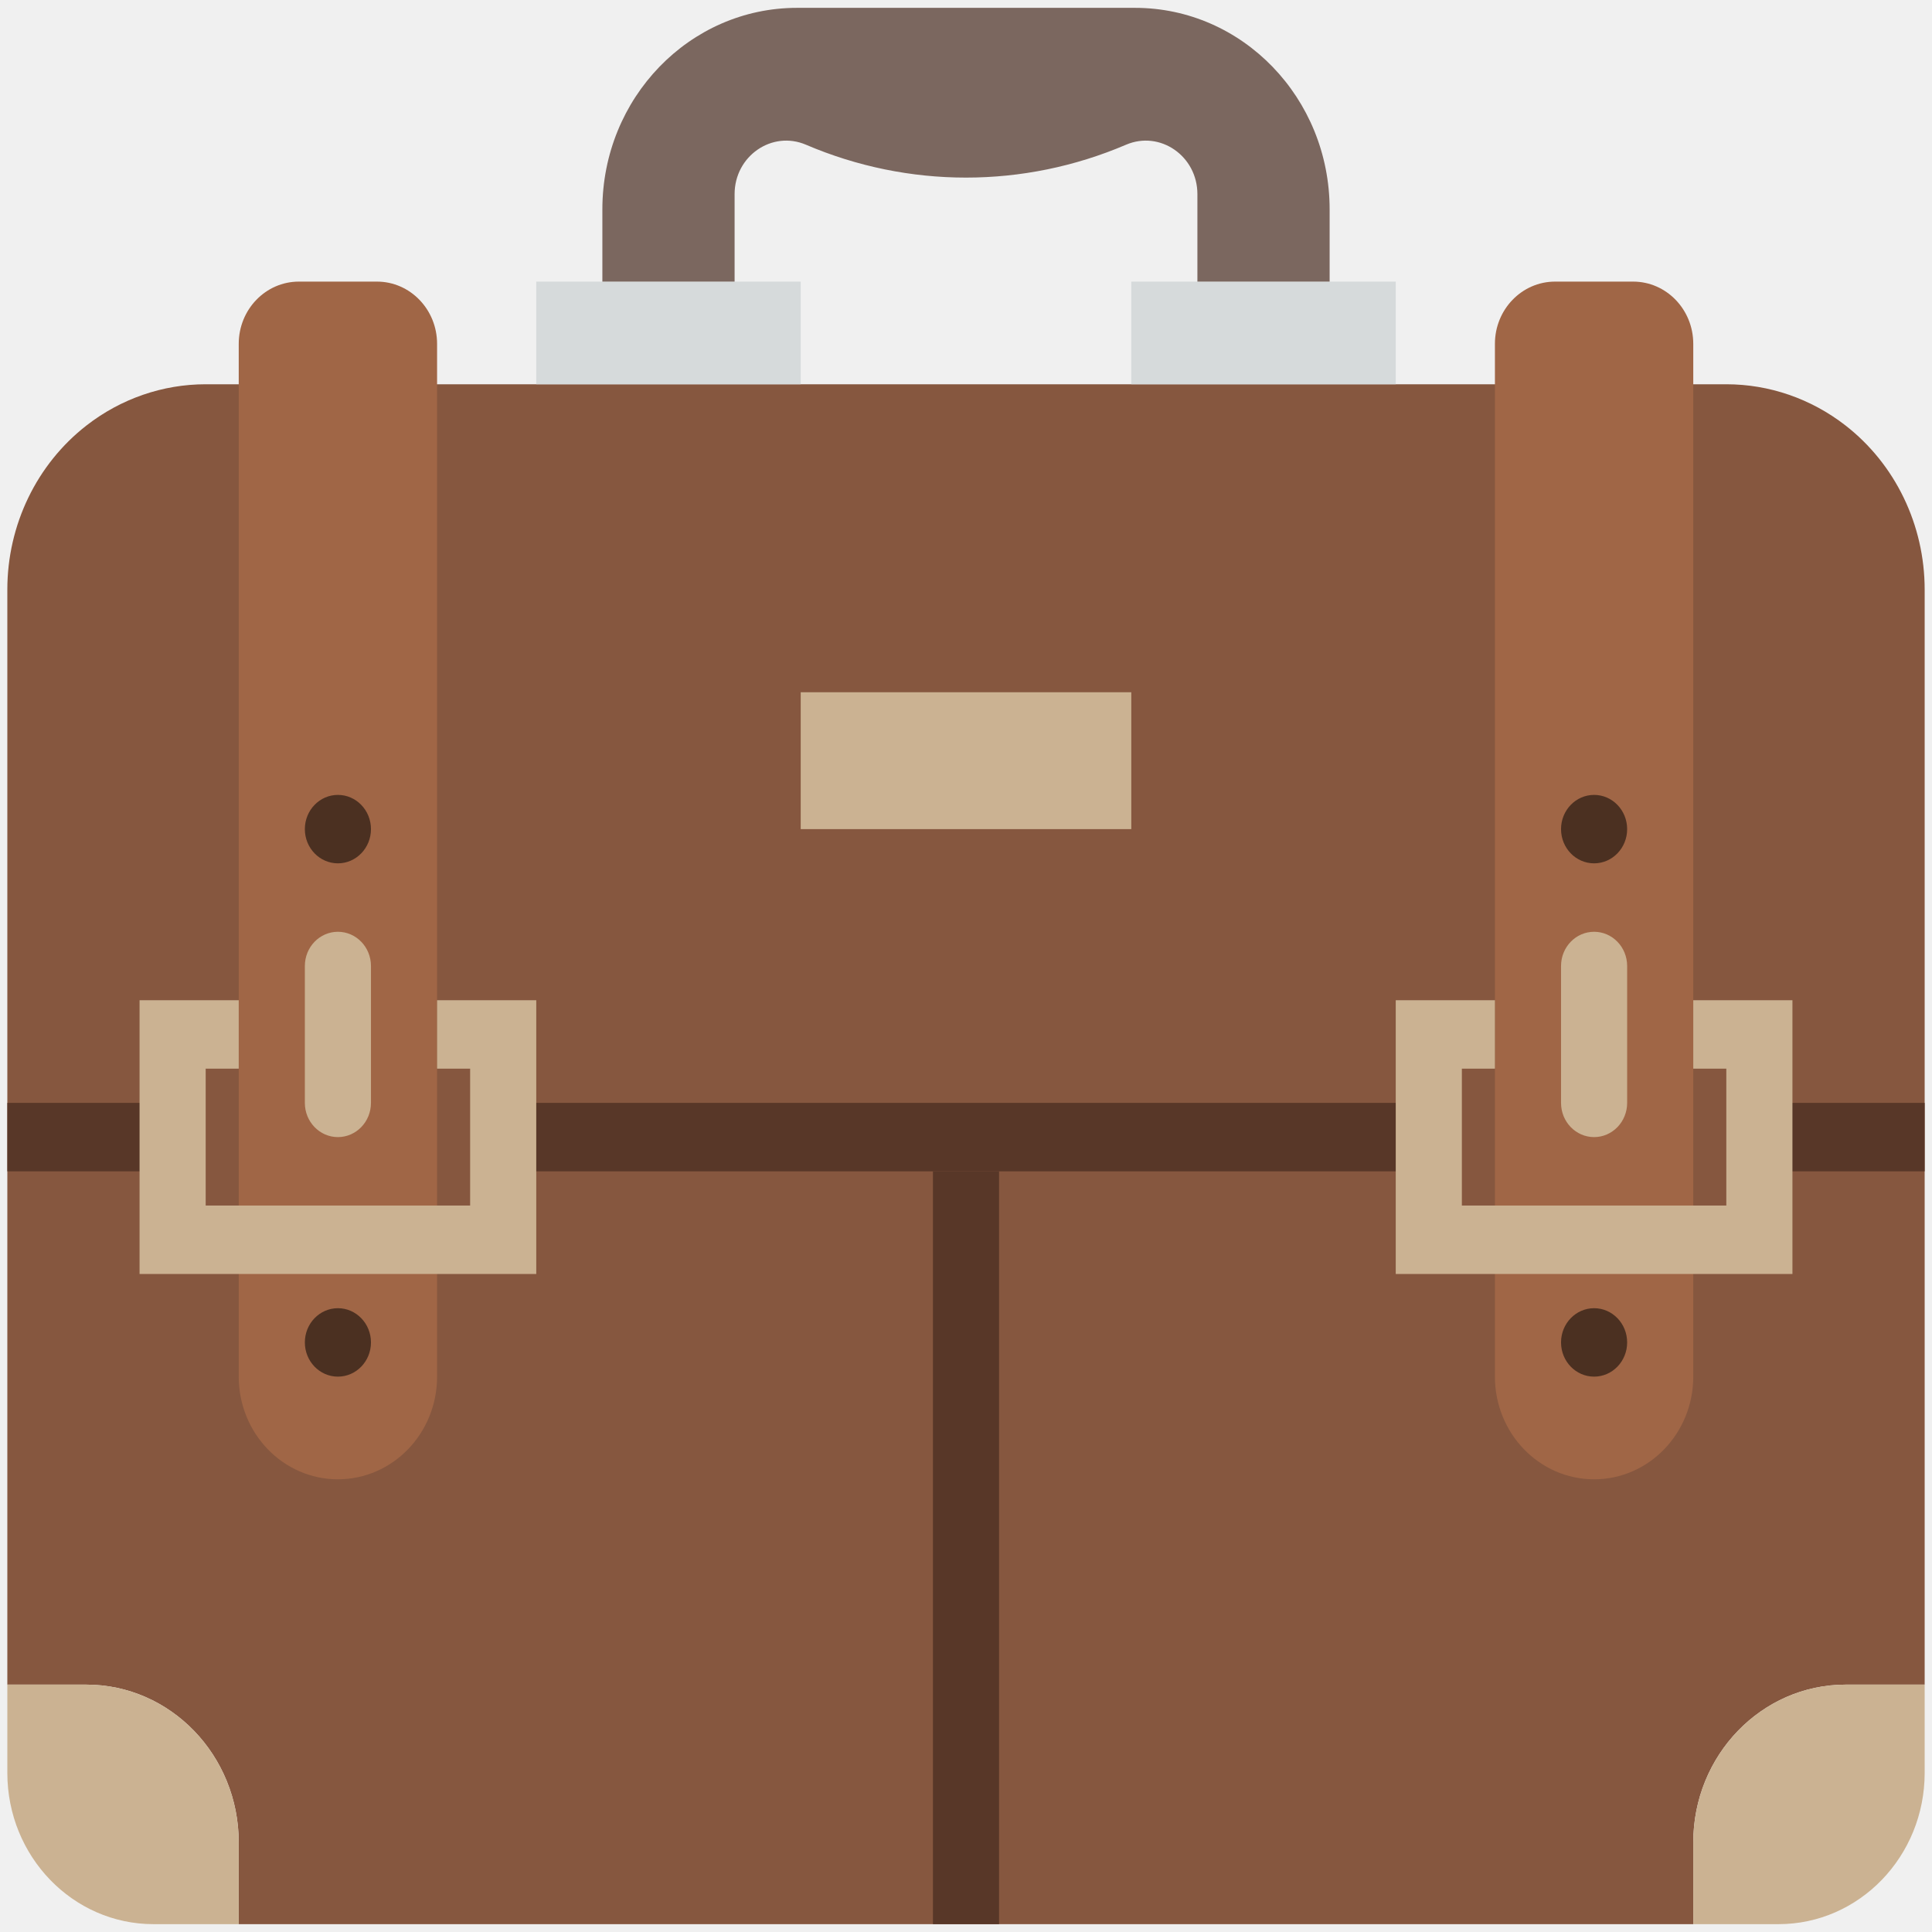
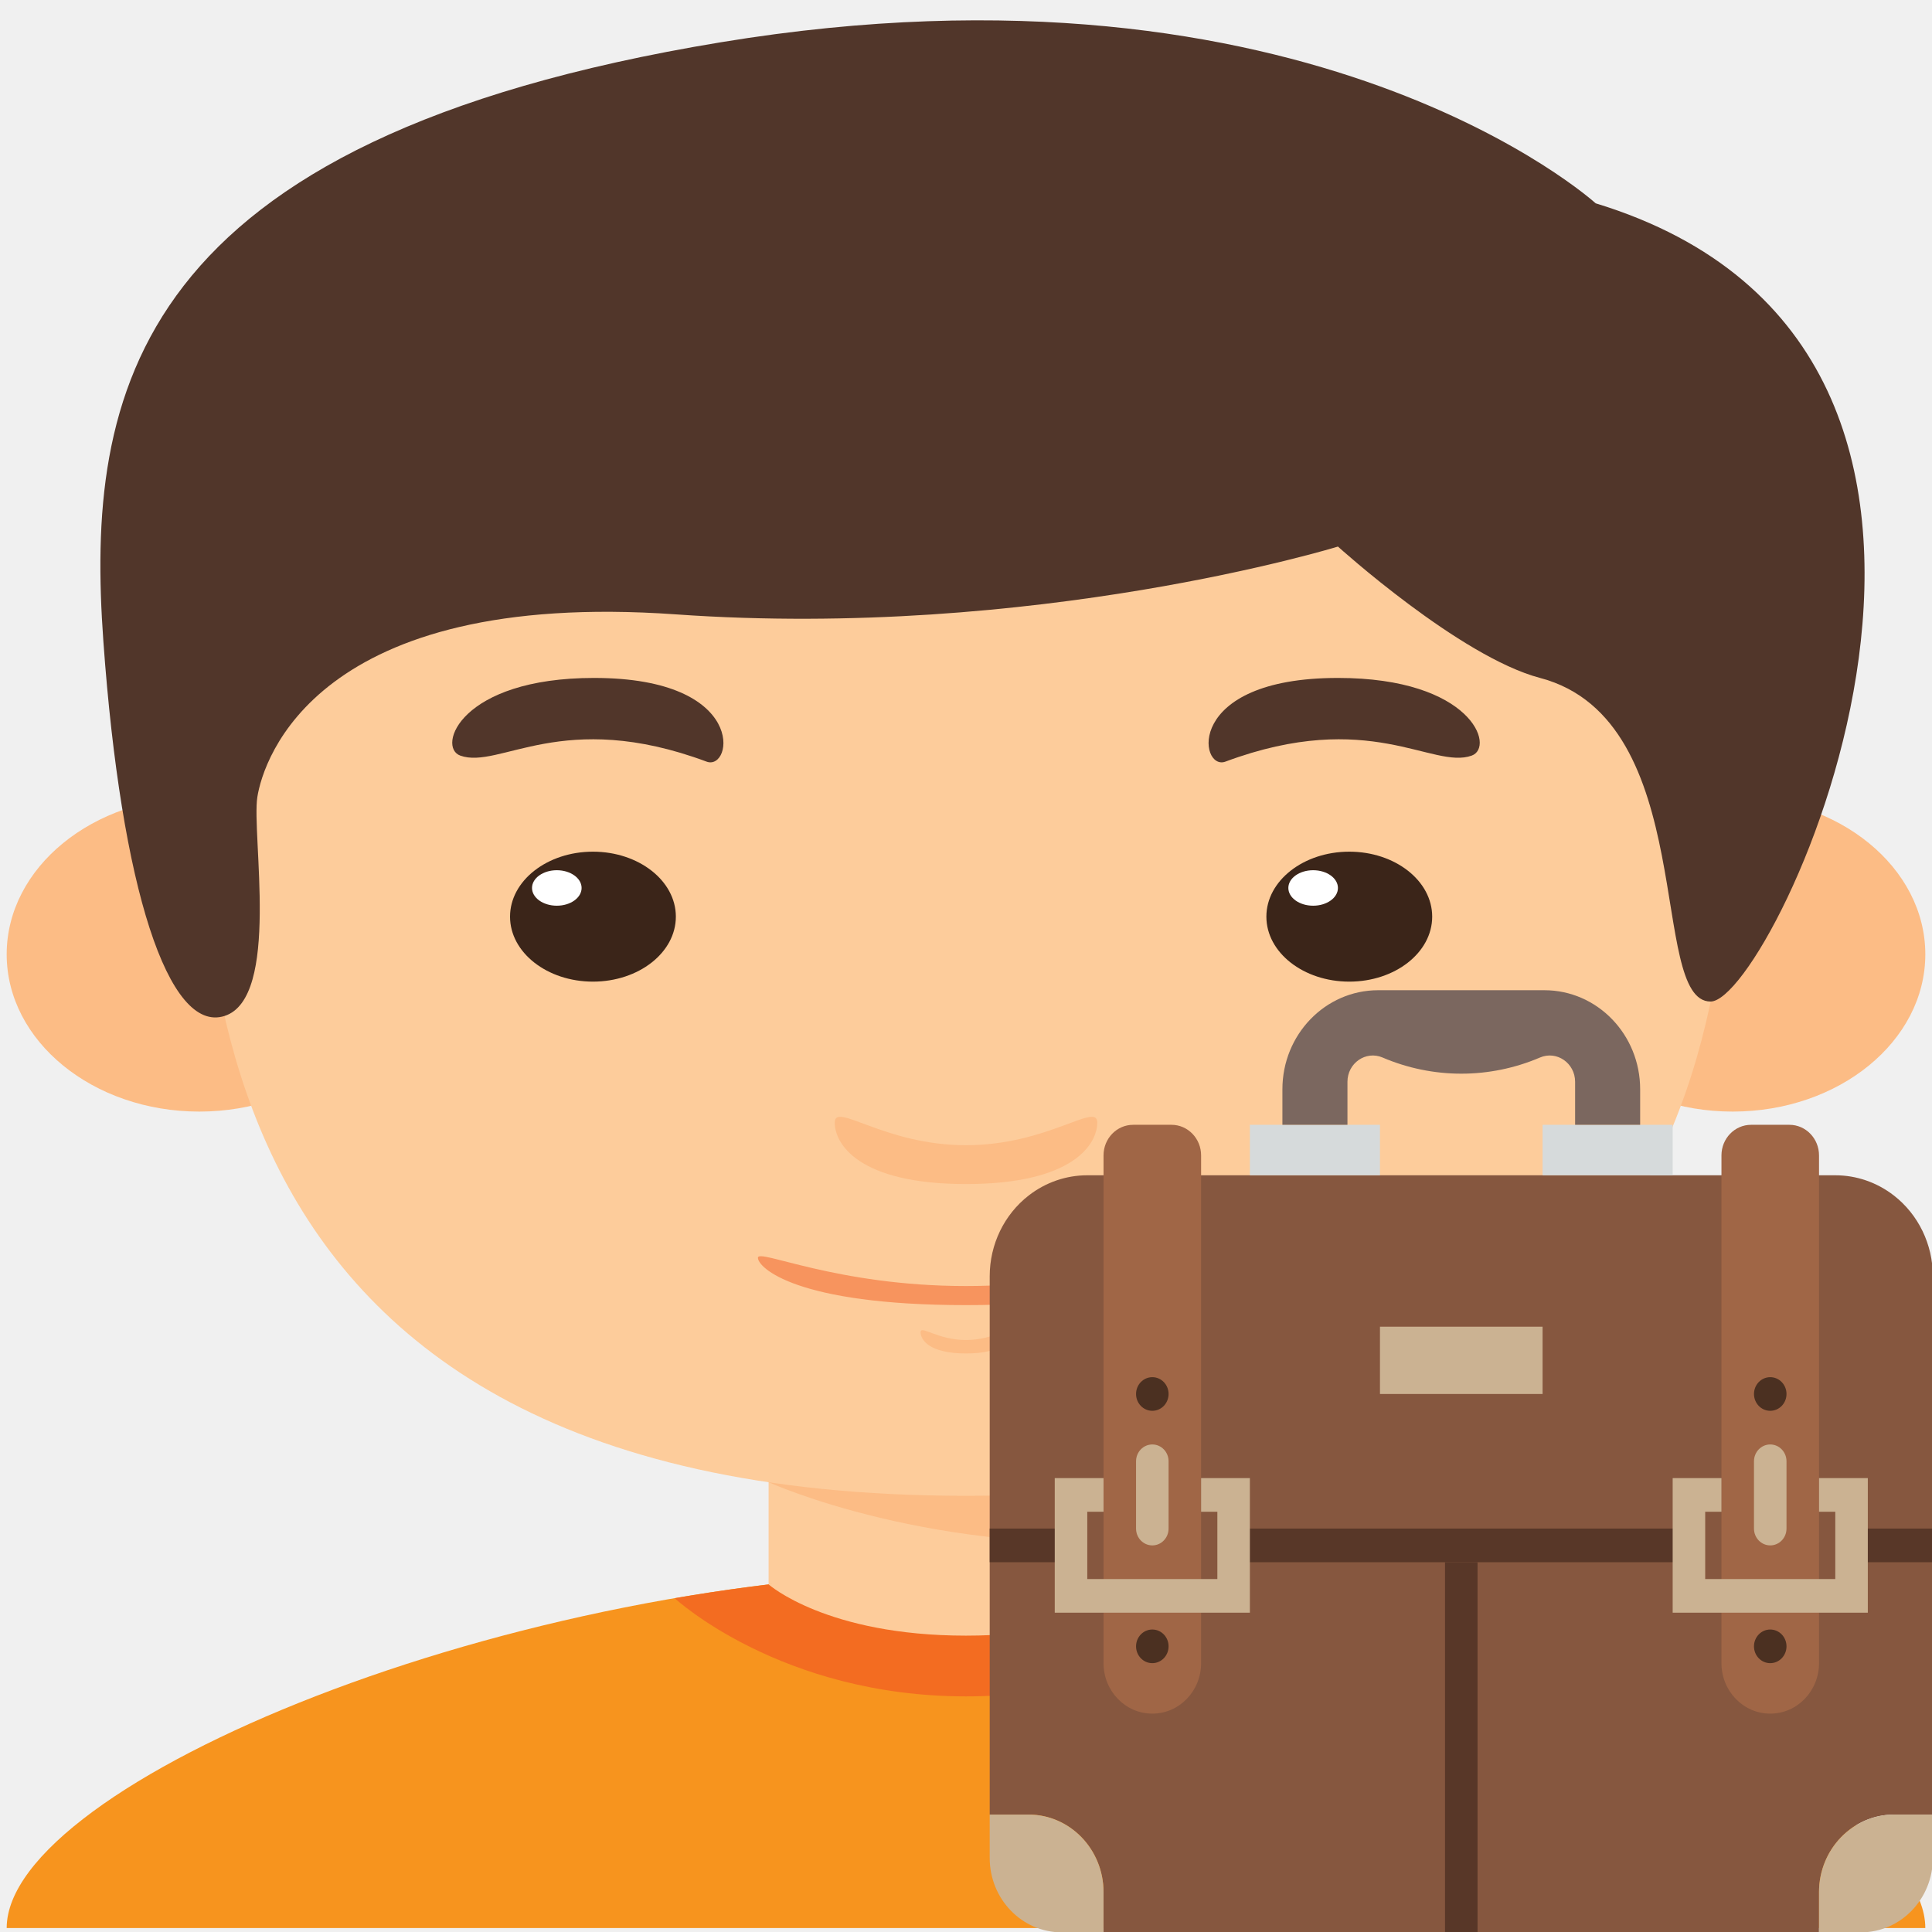
<svg xmlns="http://www.w3.org/2000/svg" viewBox="0 0 48 48" id="svg2" version="1.1">
  <defs id="defs4">
    <linearGradient id="0" gradientUnits="userSpaceOnUse" x1="3.147" x2="18.772">
      <stop stop-color="#e6f3ff" id="stop7" />
      <stop offset="1" stop-color="#dcffe7" id="stop9" />
    </linearGradient>
    <linearGradient id="1" x1="409.57" y1="542.8" x2="409.94" y2="501.23" gradientUnits="userSpaceOnUse" gradientTransform="matrix(1.090911,0,0,1.065285,-421.7094,-535.0526)">
      <stop stop-color="#197cf1" id="stop12" />
      <stop offset="1" stop-color="#20bcfa" id="stop14" />
    </linearGradient>
  </defs>
-   <g id="g3" transform="matrix(0.8213033,0,0,0.8501816,0.1822042,-0.6552656)">
+   <g id="g3-7" transform="matrix(0.3336812,0,0,0.2387799,-9.117192,0.504872)">
+     <g id="g5">
+       <rect x="84.55" y="148.231" style="fill:#fdcc9b" width="29.395" height="32.922" id="rect7" />
+       <path style="fill:#fcbc85" d="m 84.551,152.108 c 0,0 12.365,7.874 29.395,6.05 l 0,-9.928 -29.395,0 0,3.878 z" id="path9-6" />
+       <ellipse style="fill:#fcbc85" cx="42.164" cy="97.181" rx="14.343" ry="16.364" id="ellipse11" />
+       <ellipse style="fill:#fcbc85" cx="156.332" cy="97.181" rx="14.343" ry="16.364" id="ellipse13" />
+       <path style="fill:#fdcc9b" d="m 156.274,65.925 c 0,-24.103 -17.637,-41.741 -57.026,-41.741 -39.389,0 -57.026,17.637 -57.026,41.741 0,24.104 -4.115,87.597 57.026,87.597 61.141,0 57.026,-63.493 57.026,-87.597 z" id="path15" />
+       <g id="g17">
+         <g id="g19">
+           <ellipse style="fill:#3b2519" cx="71.472" cy="93.262" rx="6.173" ry="6.761" id="ellipse21" />
+           <circle style="fill:#ffffff" cx="68.781" cy="90.277" r="1.846" id="circle23" />
+         </g>
+         <path style="fill:#51362a" d="m 61.597,76.507 c 2.919,1.46 7.606,-4.96 18.335,0.625 1.956,1.018 3.123,-8.708 -8.377,-8.708 -9.958,0 -11.722,7.202 -9.958,8.083 z" id="path25" />
+         <g id="g27">
+           <ellipse style="fill:#3b2519" cx="127.786" cy="93.262" rx="6.173" ry="6.761" id="ellipse29" />
+           <circle style="fill:#ffffff" cx="125.095" cy="90.277" r="1.846" id="circle31" />
+         </g>
+         <path style="fill:#51362a" d="m 136.899,76.507 c -2.919,1.46 -7.606,-4.96 -18.335,0.625 -1.956,1.018 -3.123,-8.708 8.378,-8.708 9.957,0 11.72,7.202 9.957,8.083 z" id="path33" />
+       </g>
+       <path style="fill:#fcbc85" d="m 99.248,117.043 c -6.1,0 -9.774,-4.556 -9.774,-2.352 0,2.205 1.764,6.394 9.774,6.394 8.01,0 9.774,-4.189 9.774,-6.394 0,-2.205 -3.675,2.352 -9.774,2.352 z" id="path35" />
+       <path style="fill:#fcbc85" d="m 99.248,137.313 c -2.11,0 -3.381,-1.576 -3.381,-0.813 0,0.763 0.61,2.211 3.381,2.211 2.771,0 3.38,-1.448 3.38,-2.211 0,-0.763 -1.271,0.813 -3.38,0.813 z" id="path37" />
+       <path style="fill:#f7945e" d="m 99.248,131.696 c -9.668,0 -15.493,-3.937 -15.493,-2.939 0,0.998 2.796,4.924 15.493,4.924 12.697,0 15.493,-3.926 15.493,-4.924 -0.001,-0.998 -5.825,2.939 -15.493,2.939 z" id="path39" />
+     </g>
+     <path style="fill:#f7941e" d="m 99.248,161.458 0,37.038 -71.427,0 c 0,-14.992 37.623,-37.038 71.427,-37.038 z" id="path41" />
+     <path style="fill:#f7941e" d="m 99.248,161.458 0,37.038 71.427,0 c 0,-14.992 -37.623,-37.038 -71.427,-37.038 z" id="path43" />
+     <path style="fill:#f36c21" d="m 99.248,161.458 c -7.19,0 -14.552,1.005 -21.689,2.72 0.048,0.063 7.916,10.214 21.689,10.214 12.754,0 21.233,-8.693 22.462,-10.03 -7.378,-1.831 -15.012,-2.904 -22.462,-2.904 z" id="path45" />
+     <path style="fill:#fdcc9b" d="m 84.55,162.74 c 0,0 4.299,5.332 14.697,5.332 10.398,0 14.698,-5.332 14.698,-5.332 0,0 -15.248,-5.551 -29.395,0 z" id="path47" />
+     <path style="fill:#51362a" d="m 146.132,19.041 c 0,0 -21.164,-26.896 -65.152,-16.755 -43.987,10.14 -47.283,36.596 -45.96,62.335 1.323,25.74 4.85,40.84 9.022,38.974 4.172,-1.867 2.001,-18.857 2.442,-22.778 0.441,-3.921 4.409,-21.653 31.162,-19.007 26.752,2.646 49.296,-7.055 49.296,-7.055 0,0 9.075,11.471 15.047,13.669 11.934,4.391 8.02,33.67 12.696,33.67 4.676,0 27.603,-67.621 -8.553,-83.053 z" id="path49" />
+   </g>
+   <g id="g3" transform="matrix(0.4040035,0,0,0.4179782,24.58898,24.18372)">
    <path style="fill:#86573f" d="M 55.6,13.2 C 54.561,12.421 53.298,12 52,12 l -1,0 0,0 -6,0 0,0 -32,0 0,0 -6,0 0,0 -1,0 C 4.702,12 3.439,12.421 2.4,13.2 0.889,14.333 0,16.111 0,18 l 0,32 2.388,0 C 4.935,50 7,52.065 7,54.612 L 7,57 51,57 51,54.612 C 51,52.065 53.065,50 55.612,50 L 58,50 58,18 c 0,-1.889 -0.889,-3.667 -2.4,-4.8 z" id="path5" />
    <g id="g7">
      <path style="fill:#a06646" d="M 11.181,9 8.819,9 C 7.815,9 7,9.814 7,10.819 L 7,37 l 0,1 0,3 c 0,1.657 1.343,3 3,3 1.657,0 3,-1.343 3,-3 l 0,-3 0,-1 0,-26.181 C 13,9.814 12.185,9 11.181,9 Z" id="path9" />
      <path style="fill:#a06646" d="M 49.181,9 46.82,9 C 45.815,9 45,9.814 45,10.819 L 45,37 l 0,2 0,2 c 0,1.657 1.343,3 3,3 1.657,0 3,-1.343 3,-3 l 0,-2 0,-2 0,-26.181 C 51,9.814 50.185,9 49.181,9 Z" id="path11" />
    </g>
    <path style="fill:#cbb292" d="M 7,57 4.422,57 C 1.98,57 0,55.02 0,52.578 L 0,50 2.388,50 C 4.935,50 7,52.065 7,54.612 L 7,57 Z" id="path13" />
    <path style="fill:#cbb292" d="m 58,50 0,2.578 C 58,55.02 56.02,57 53.578,57 L 51,57 51,54.612 C 51,52.065 53.065,50 55.612,50 L 58,50 Z" id="path15-3" />
    <rect x="16" y="9" style="fill:#d6dadb" width="8" height="3" id="rect17" />
    <rect x="34" y="9" style="fill:#d6dadb" width="8" height="3" id="rect19" />
    <path style="fill:#7b675f" d="M 36,6.444 36,9 40,9 40,6.889 C 40,3.636 37.364,1 34.111,1 L 23.889,1 C 20.636,1 18,3.636 18,6.889 L 18,9 22,9 22,6.444 C 22,5.331 23.13,4.575 24.159,5 c 3.1,1.281 6.582,1.281 9.682,0 C 34.87,4.575 36,5.331 36,6.444 Z" id="path21" />
    <rect x="24" y="21" style="fill:#cbb292" width="10" height="4" id="rect23" />
    <g id="g25">
      <rect y="33" style="fill:#583728" width="5" height="2" id="rect27" x="0" />
      <rect x="53" y="33" style="fill:#583728" width="5" height="2" id="rect29" />
      <rect x="15" y="33" style="fill:#583728" width="28" height="2" id="rect31" />
    </g>
    <circle style="fill:#4b3021" cx="10" cy="25" r="1" id="circle33" />
    <circle style="fill:#4b3021" cx="10" cy="40" r="1" id="circle35" />
    <circle style="fill:#4b3021" cx="48" cy="25" r="1" id="circle37" />
    <circle style="fill:#4b3021" cx="48" cy="40" r="1" id="circle39" />
    <rect x="28" y="35" style="fill:#583728" width="2" height="22" id="rect41" />
    <path style="fill:#cbb292" d="M 10,34 C 9.448,34 9,33.553 9,33 l 0,-4 c 0,-0.553 0.448,-1 1,-1 0.552,0 1,0.447 1,1 l 0,4 c 0,0.553 -0.448,1 -1,1 z" id="path43-9" />
    <path style="fill:#cbb292" d="m 48,34 c -0.552,0 -1,-0.447 -1,-1 l 0,-4 c 0,-0.553 0.448,-1 1,-1 0.552,0 1,0.447 1,1 l 0,4 c 0,0.553 -0.448,1 -1,1 z" id="path45-0" />
-     <polygon style="fill:#cbb292" points="16,30 13,30 13,32 14,32 14,36 6,36 6,32 7,32 7,30 4,30 4,38 16,38 " id="polygon47" />
-     <polygon style="fill:#cbb292" points="54,30 51,30 51,32 52,32 52,36 44,36 44,32 45,32 45,30 42,30 42,38 54,38 " id="polygon49" />
+     <polygon style="fill:#cbb292" points="6,32 7,32 7,30 4,30 4,38 16,38 16,30 13,30 13,32 14,32 14,36 6,36 " id="polygon47" />
+     <polygon style="fill:#cbb292" points="44,32 45,32 45,30 42,30 42,38 54,38 54,30 51,30 51,32 52,32 52,36 44,36 " id="polygon49" />
  </g>
</svg>
